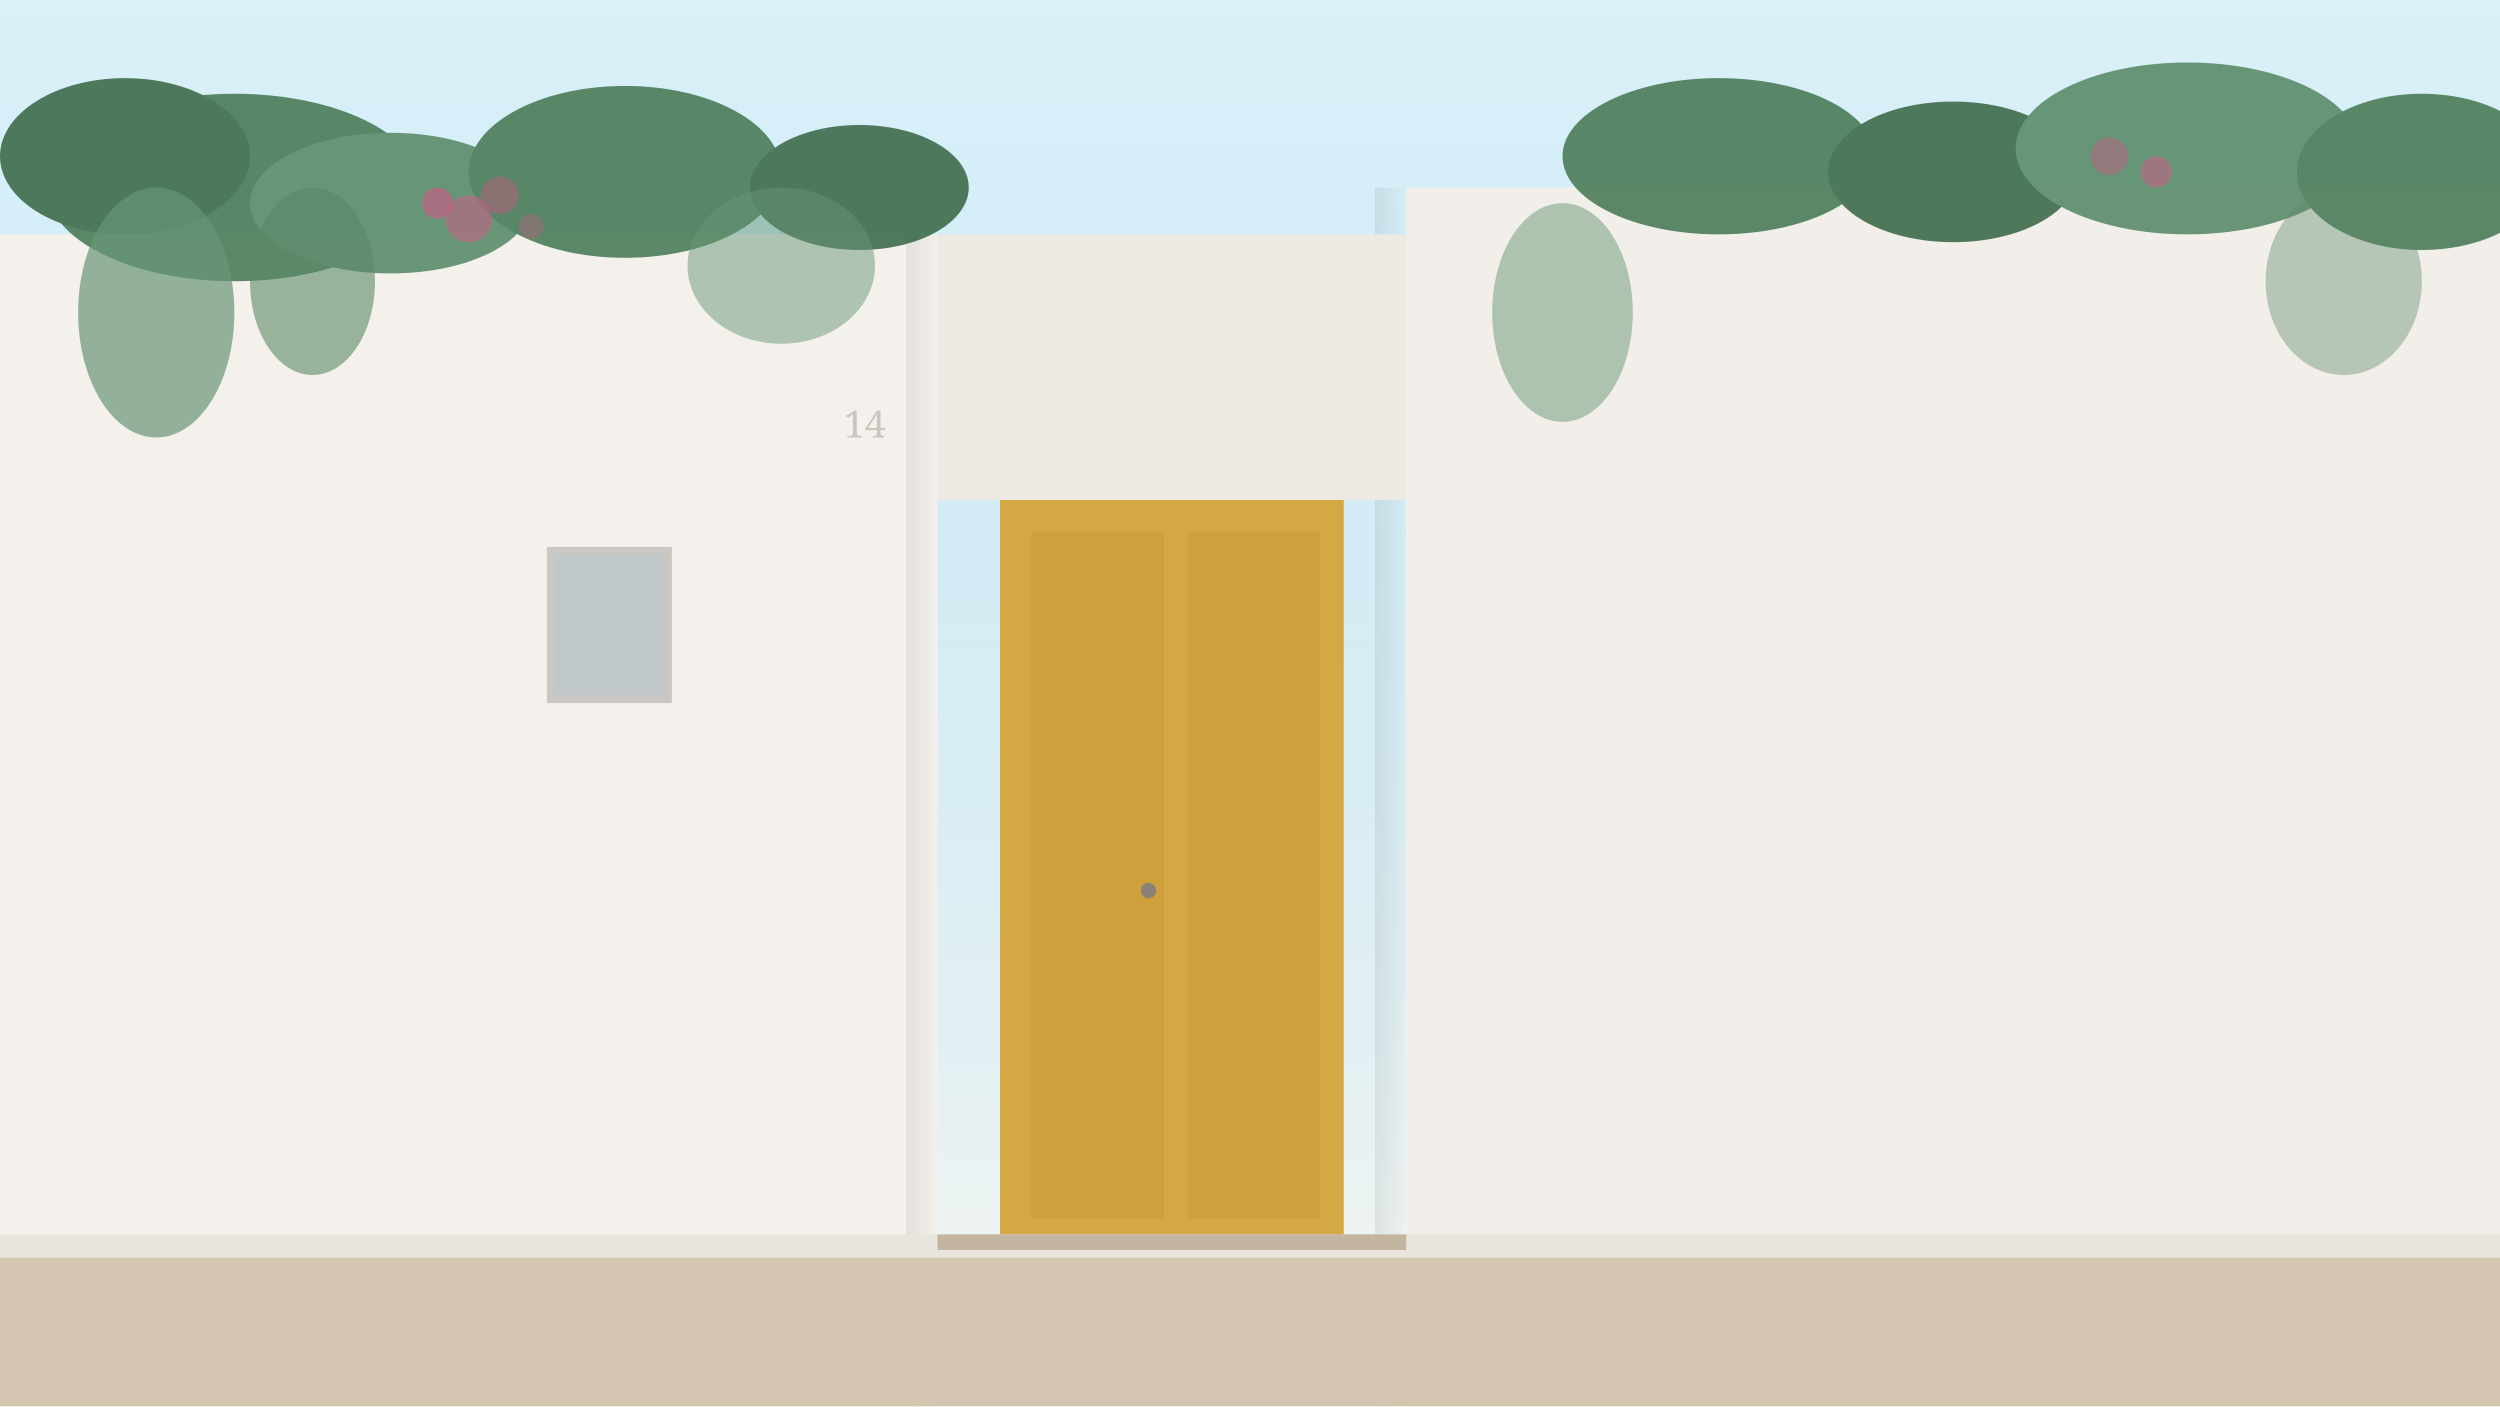
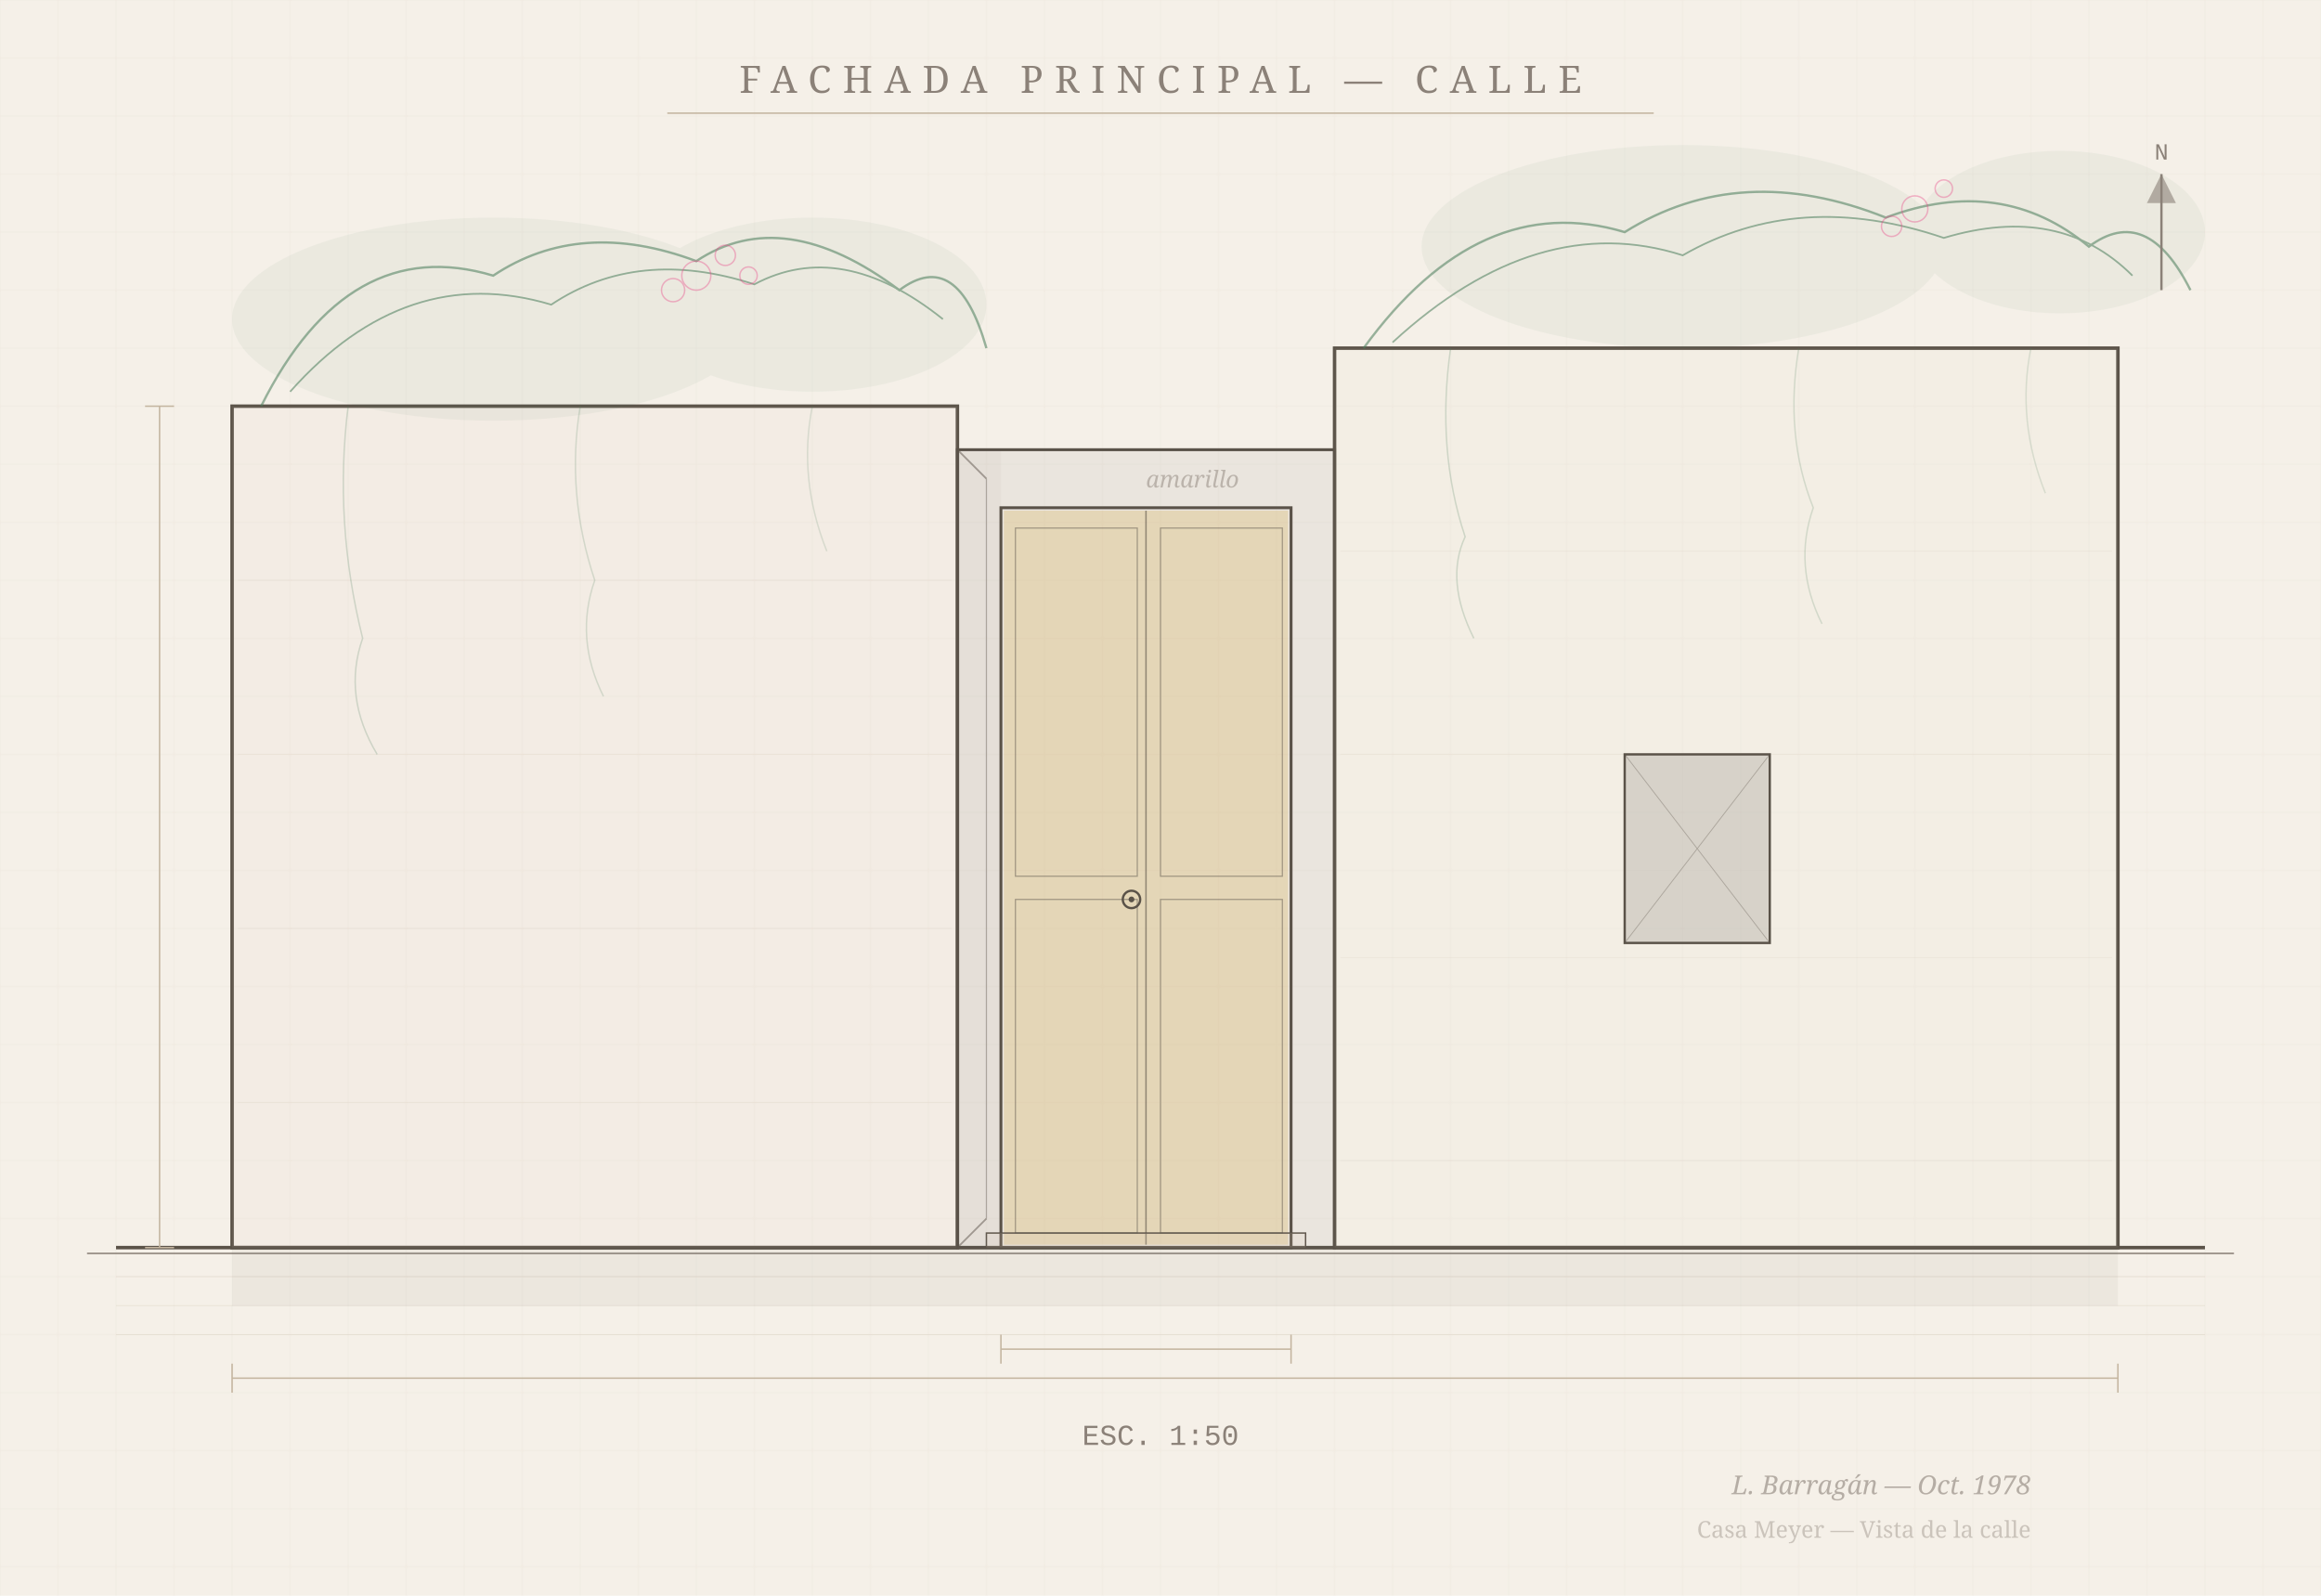
- <svg xmlns="http://www.w3.org/2000/svg" viewBox="0 0 1600 900">
+ <svg xmlns="http://www.w3.org/2000/svg" viewBox="0 0 800 550">
  <defs>
-     <linearGradient id="sky" x1="0" y1="0" x2="0" y2="1">
-       <stop offset="0%" stop-color="#87CEEB" stop-opacity="0.3" />
-       <stop offset="100%" stop-color="#FAF7F2" />
-     </linearGradient>
-     <linearGradient id="shadow" x1="0" y1="0" x2="1" y2="0">
-       <stop offset="0%" stop-color="#2C2C2C" stop-opacity="0.08" />
-       <stop offset="100%" stop-color="transparent" />
-     </linearGradient>
+     <pattern id="grid-street" x="0" y="0" width="20" height="20" patternUnits="userSpaceOnUse">
+       <rect width="20" height="20" fill="none" stroke="#C4B5A0" stroke-width="0.3" opacity="0.3" />
+     </pattern>
  </defs>
-   <rect width="1600" height="900" fill="url(#sky)" />
-   <rect x="0" y="150" width="600" height="750" fill="#FAF7F2" />
-   <rect x="0" y="150" width="600" height="750" fill="#e8e4de" opacity="0.3" />
-   <rect x="580" y="150" width="20" height="750" fill="url(#shadow)" />
-   <rect x="900" y="120" width="700" height="780" fill="#FAF7F2" />
-   <rect x="900" y="120" width="700" height="780" fill="#e0dcd6" opacity="0.3" />
-   <rect x="880" y="120" width="20" height="780" fill="url(#shadow)" />
-   <rect x="640" y="320" width="220" height="480" fill="#D4A843" />
-   <rect x="645" y="325" width="210" height="470" fill="#D4A843" />
-   <rect x="660" y="340" width="85" height="440" fill="#C89A38" opacity="0.5" />
-   <rect x="760" y="340" width="85" height="440" fill="#C89A38" opacity="0.5" />
-   <circle cx="735" cy="570" r="5" fill="#8B8178" />
-   <rect x="600" y="150" width="300" height="170" fill="#ede9e3" />
-   <g opacity="0.9">
-     <ellipse cx="150" cy="120" rx="120" ry="60" fill="#4A7C59" />
-     <ellipse cx="80" cy="100" rx="80" ry="50" fill="#3d6b4a" />
-     <ellipse cx="250" cy="130" rx="90" ry="45" fill="#5a8c69" />
-     <ellipse cx="400" cy="110" rx="100" ry="55" fill="#4A7C59" />
-     <ellipse cx="550" cy="120" rx="70" ry="40" fill="#3d6b4a" />
-     <ellipse cx="100" cy="200" rx="50" ry="80" fill="#5a8c69" opacity="0.7" />
-     <ellipse cx="200" cy="180" rx="40" ry="60" fill="#4A7C59" opacity="0.6" />
-     <ellipse cx="500" cy="170" rx="60" ry="50" fill="#5a8c69" opacity="0.5" />
+   <rect width="800" height="550" fill="#F5F0E8" />
+   <rect width="800" height="550" fill="url(#grid-street)" opacity="0.35" />
+   <text x="400" y="32" text-anchor="middle" font-family="Georgia, serif" font-size="13" fill="#8B8178" letter-spacing="4">FACHADA PRINCIPAL — CALLE</text>
+   <line x1="230" y1="39" x2="570" y2="39" stroke="#C4B5A0" stroke-width="0.5" />
+   <line x1="40" y1="430" x2="760" y2="430" stroke="#5a5248" stroke-width="1.2" />
+   <line x1="30" y1="432" x2="770" y2="432" stroke="#8B8178" stroke-width="0.5" />
+   <g stroke="#C4B5A0" stroke-width="0.3" opacity="0.25">
+     <line x1="40" y1="440" x2="760" y2="440" />
+     <line x1="40" y1="450" x2="760" y2="450" />
+     <line x1="40" y1="460" x2="760" y2="460" />
  </g>
-   <g opacity="0.9">
-     <ellipse cx="1100" cy="100" rx="100" ry="50" fill="#4A7C59" />
-     <ellipse cx="1250" cy="110" rx="80" ry="45" fill="#3d6b4a" />
-     <ellipse cx="1400" cy="95" rx="110" ry="55" fill="#5a8c69" />
-     <ellipse cx="1550" cy="110" rx="80" ry="50" fill="#4A7C59" />
-     <ellipse cx="1000" cy="200" rx="45" ry="70" fill="#5a8c69" opacity="0.5" />
-     <ellipse cx="1500" cy="180" rx="50" ry="60" fill="#4A7C59" opacity="0.4" />
+   <rect x="80" y="140" width="250" height="290" fill="none" stroke="#5a5248" stroke-width="1.2" />
+   <rect x="80" y="140" width="250" height="290" fill="#D4C5B0" opacity="0.08" />
+   <g stroke="#C4B5A0" stroke-width="0.2" opacity="0.2">
+     <line x1="82" y1="200" x2="328" y2="200" />
+     <line x1="82" y1="260" x2="328" y2="260" />
+     <line x1="82" y1="320" x2="328" y2="320" />
+     <line x1="82" y1="380" x2="328" y2="380" />
  </g>
-   <g opacity="0.7">
-     <circle cx="300" cy="140" r="15" fill="#E84C8A" opacity="0.6" />
-     <circle cx="320" cy="125" r="12" fill="#E84C8A" opacity="0.5" />
-     <circle cx="280" cy="130" r="10" fill="#E84C8A" opacity="0.7" />
-     <circle cx="340" cy="145" r="8" fill="#E84C8A" opacity="0.4" />
-     <circle cx="1350" cy="100" r="12" fill="#E84C8A" opacity="0.5" />
-     <circle cx="1380" cy="110" r="10" fill="#E84C8A" opacity="0.6" />
+   <rect x="330" y="155" width="130" height="275" fill="none" stroke="#5a5248" stroke-width="1.0" />
+   <rect x="330" y="155" width="130" height="275" fill="#6B6560" opacity="0.08" />
+   <line x1="330" y1="155" x2="340" y2="165" stroke="#5a5248" stroke-width="0.6" opacity="0.5" />
+   <line x1="330" y1="430" x2="340" y2="420" stroke="#5a5248" stroke-width="0.6" opacity="0.5" />
+   <line x1="330" y1="155" x2="330" y2="430" stroke="#5a5248" stroke-width="0.8" />
+   <line x1="340" y1="165" x2="340" y2="420" stroke="#5a5248" stroke-width="0.4" opacity="0.4" />
+   <rect x="345" y="175" width="100" height="255" fill="none" stroke="#5a5248" stroke-width="1.0" />
+   <rect x="346" y="176" width="98" height="253" fill="#D4A843" opacity="0.25" />
+   <line x1="395" y1="176" x2="395" y2="429" stroke="#5a5248" stroke-width="0.5" opacity="0.6" />
+   <rect x="350" y="182" width="42" height="120" fill="none" stroke="#5a5248" stroke-width="0.4" opacity="0.5" />
+   <rect x="400" y="182" width="42" height="120" fill="none" stroke="#5a5248" stroke-width="0.4" opacity="0.5" />
+   <rect x="350" y="310" width="42" height="115" fill="none" stroke="#5a5248" stroke-width="0.4" opacity="0.5" />
+   <rect x="400" y="310" width="42" height="115" fill="none" stroke="#5a5248" stroke-width="0.4" opacity="0.5" />
+   <circle cx="390" cy="310" r="3" fill="none" stroke="#5a5248" stroke-width="0.8" />
+   <circle cx="390" cy="310" r="1" fill="#5a5248" />
+   <rect x="340" y="425" width="110" height="5" fill="none" stroke="#5a5248" stroke-width="0.5" />
+   <rect x="340" y="425" width="110" height="5" fill="#D4C5B0" opacity="0.15" />
+   <rect x="460" y="120" width="270" height="310" fill="none" stroke="#5a5248" stroke-width="1.2" />
+   <rect x="460" y="120" width="270" height="310" fill="#D4C5B0" opacity="0.06" />
+   <g stroke="#C4B5A0" stroke-width="0.2" opacity="0.2">
+     <line x1="462" y1="190" x2="728" y2="190" />
+     <line x1="462" y1="260" x2="728" y2="260" />
+     <line x1="462" y1="330" x2="728" y2="330" />
+     <line x1="462" y1="400" x2="728" y2="400" />
  </g>
-   <rect x="0" y="800" width="1600" height="100" fill="#d4c5b0" />
-   <rect x="0" y="790" width="1600" height="15" fill="#e8e4de" />
-   <polygon points="600,800 600,790 900,790 900,800" fill="#c4b5a0" />
-   <rect x="350" y="350" width="80" height="100" fill="#6B6560" opacity="0.3" />
-   <rect x="355" y="355" width="70" height="90" fill="#87CEEB" opacity="0.15" />
-   <text x="540" y="280" font-family="Georgia, serif" font-size="24" fill="#8B8178" opacity="0.4">14</text>
+   <rect x="560" y="260" width="50" height="65" fill="#6B6560" opacity="0.2" />
+   <rect x="560" y="260" width="50" height="65" fill="none" stroke="#5a5248" stroke-width="0.8" />
+   <g stroke="#5a5248" stroke-width="0.3" opacity="0.35">
+     <line x1="560" y1="260" x2="610" y2="325" />
+     <line x1="610" y1="260" x2="560" y2="325" />
+   </g>
+   <g fill="none" stroke="#4A7C59" opacity="0.55">
+     <path d="M90,140 Q120,80 170,95 Q200,75 240,90 Q270,70 310,100 Q330,85 340,120" stroke-width="0.8" />
+     <path d="M100,135 Q140,90 190,105 Q220,85 260,98 Q290,82 325,110" stroke-width="0.6" />
+     <path d="M120,140 Q115,180 125,220 Q118,240 130,260" stroke-width="0.5" opacity="0.4" />
+     <path d="M200,140 Q195,170 205,200 Q198,220 208,240" stroke-width="0.5" opacity="0.35" />
+     <path d="M280,140 Q275,165 285,190" stroke-width="0.5" opacity="0.3" />
+   </g>
+   <g fill="#4A7C59" opacity="0.06">
+     <ellipse cx="170" cy="110" rx="90" ry="35" />
+     <ellipse cx="280" cy="105" rx="60" ry="30" />
+   </g>
+   <g fill="none" stroke="#4A7C59" opacity="0.55">
+     <path d="M470,120 Q510,65 560,80 Q600,55 650,75 Q690,60 720,85 Q740,70 755,100" stroke-width="0.8" />
+     <path d="M480,118 Q530,72 580,88 Q620,65 670,82 Q710,70 735,95" stroke-width="0.6" />
+     <path d="M500,120 Q495,155 505,185 Q498,200 508,220" stroke-width="0.5" opacity="0.4" />
+     <path d="M620,120 Q615,150 625,175 Q618,195 628,215" stroke-width="0.5" opacity="0.35" />
+     <path d="M700,120 Q695,145 705,170" stroke-width="0.5" opacity="0.3" />
+   </g>
+   <g fill="#4A7C59" opacity="0.06">
+     <ellipse cx="580" cy="85" rx="90" ry="35" />
+     <ellipse cx="710" cy="80" rx="50" ry="28" />
+   </g>
+   <g fill="none" stroke="#E84C8A" stroke-width="0.5" opacity="0.4">
+     <circle cx="240" cy="95" r="5" />
+     <circle cx="250" cy="88" r="3.5" />
+     <circle cx="232" cy="100" r="4" />
+     <circle cx="258" cy="95" r="3" />
+     <circle cx="660" cy="72" r="4.5" />
+     <circle cx="670" cy="65" r="3" />
+     <circle cx="652" cy="78" r="3.5" />
+   </g>
+   <g fill="#5a5248" opacity="0.06">
+     <rect x="80" y="430" width="650" height="20" />
+   </g>
+   <g fill="#5a5248" opacity="0.04">
+     <rect x="330" y="155" width="15" height="275" />
+   </g>
+   <g stroke="#C4B5A0" stroke-width="0.5">
+     <line x1="80" y1="475" x2="730" y2="475" />
+     <line x1="80" y1="470" x2="80" y2="480" />
+     <line x1="730" y1="470" x2="730" y2="480" />
+     <line x1="345" y1="465" x2="445" y2="465" />
+     <line x1="345" y1="460" x2="345" y2="470" />
+     <line x1="445" y1="460" x2="445" y2="470" />
+     <line x1="55" y1="140" x2="55" y2="430" />
+     <line x1="50" y1="140" x2="60" y2="140" />
+     <line x1="50" y1="430" x2="60" y2="430" />
+   </g>
+   <g font-family="Georgia, serif" font-size="8" fill="#8B8178" opacity="0.5" font-style="italic">
+     <text x="395" y="168">amarillo</text>
+   </g>
+   <text x="400" y="498" text-anchor="middle" font-family="'Courier New', monospace" font-size="10" fill="#8B8178">ESC. 1:50</text>
+   <text x="700" y="515" text-anchor="end" font-family="Georgia, serif" font-size="9" fill="#8B8178" font-style="italic" opacity="0.6">L. Barragán — Oct. 1978</text>
+   <text x="700" y="530" text-anchor="end" font-family="Georgia, serif" font-size="8" fill="#8B8178" opacity="0.4">Casa Meyer — Vista de la calle</text>
+   <g transform="translate(745, 80)">
+     <line x1="0" y1="20" x2="0" y2="-20" stroke="#8B8178" stroke-width="0.8" />
+     <polygon points="0,-20 -5,-10 5,-10" fill="#8B8178" opacity="0.6" />
+     <text x="0" y="-25" text-anchor="middle" font-family="'Courier New', monospace" font-size="8" fill="#8B8178">N</text>
+   </g>
</svg>
